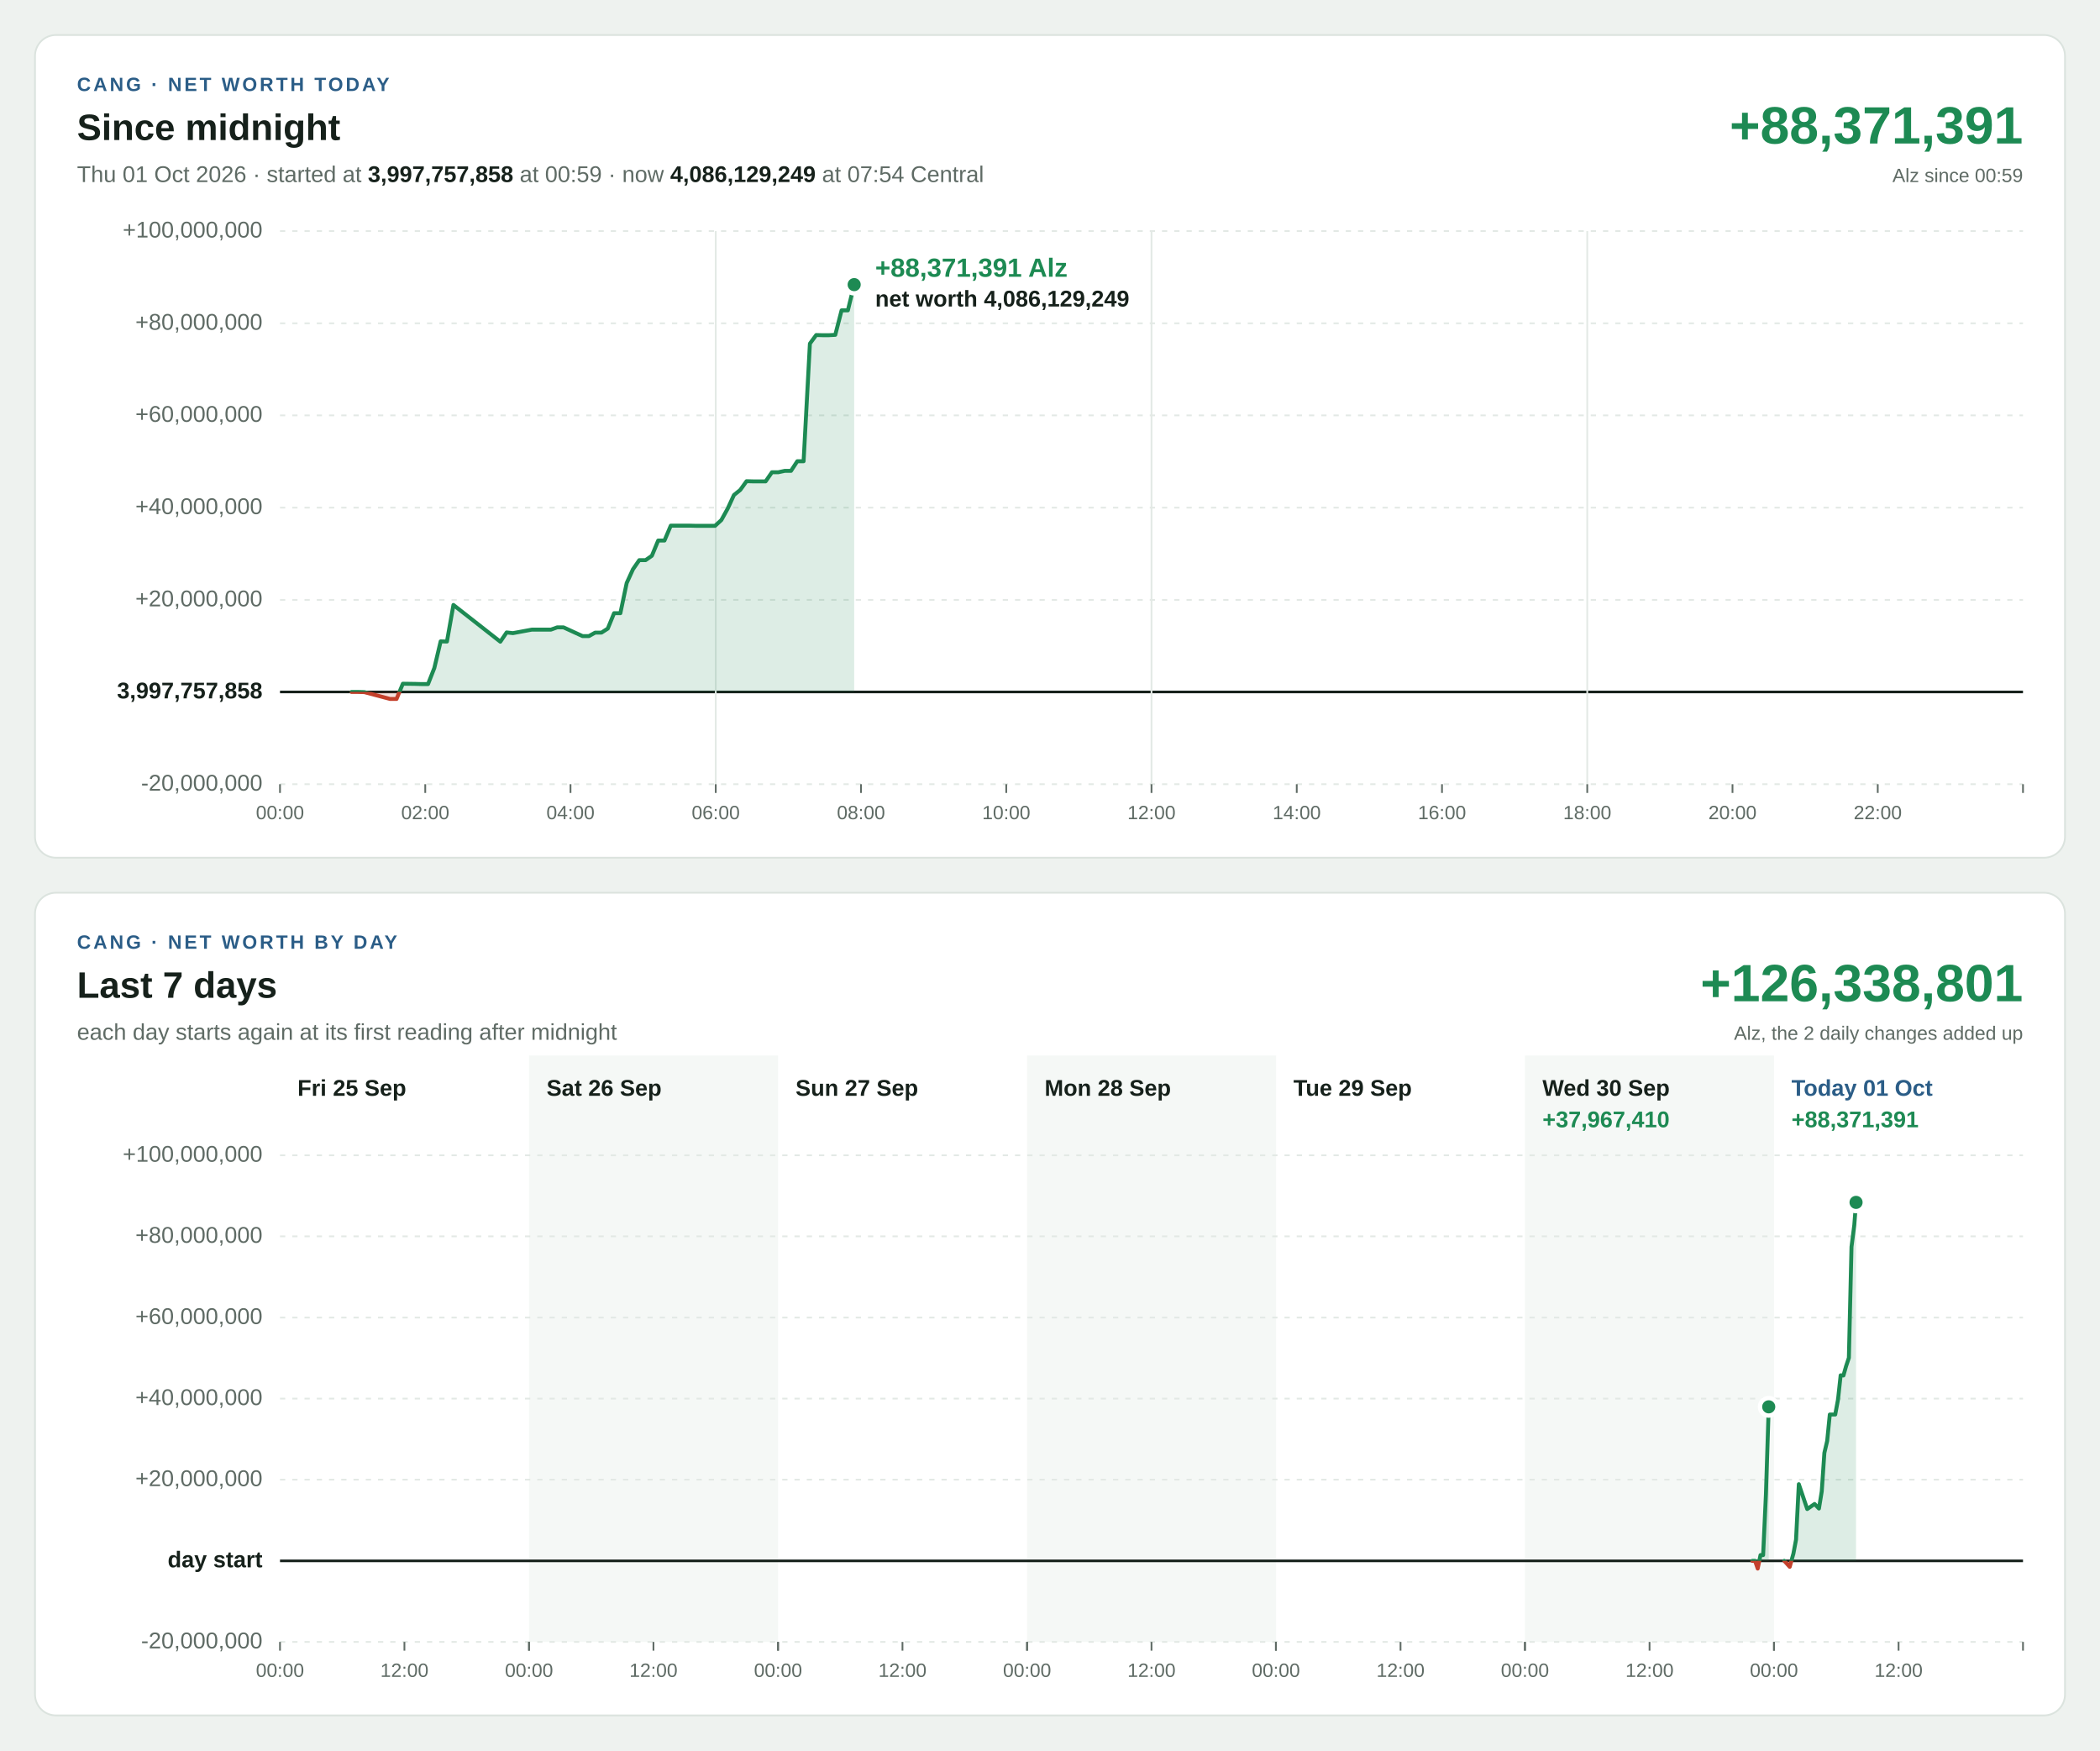
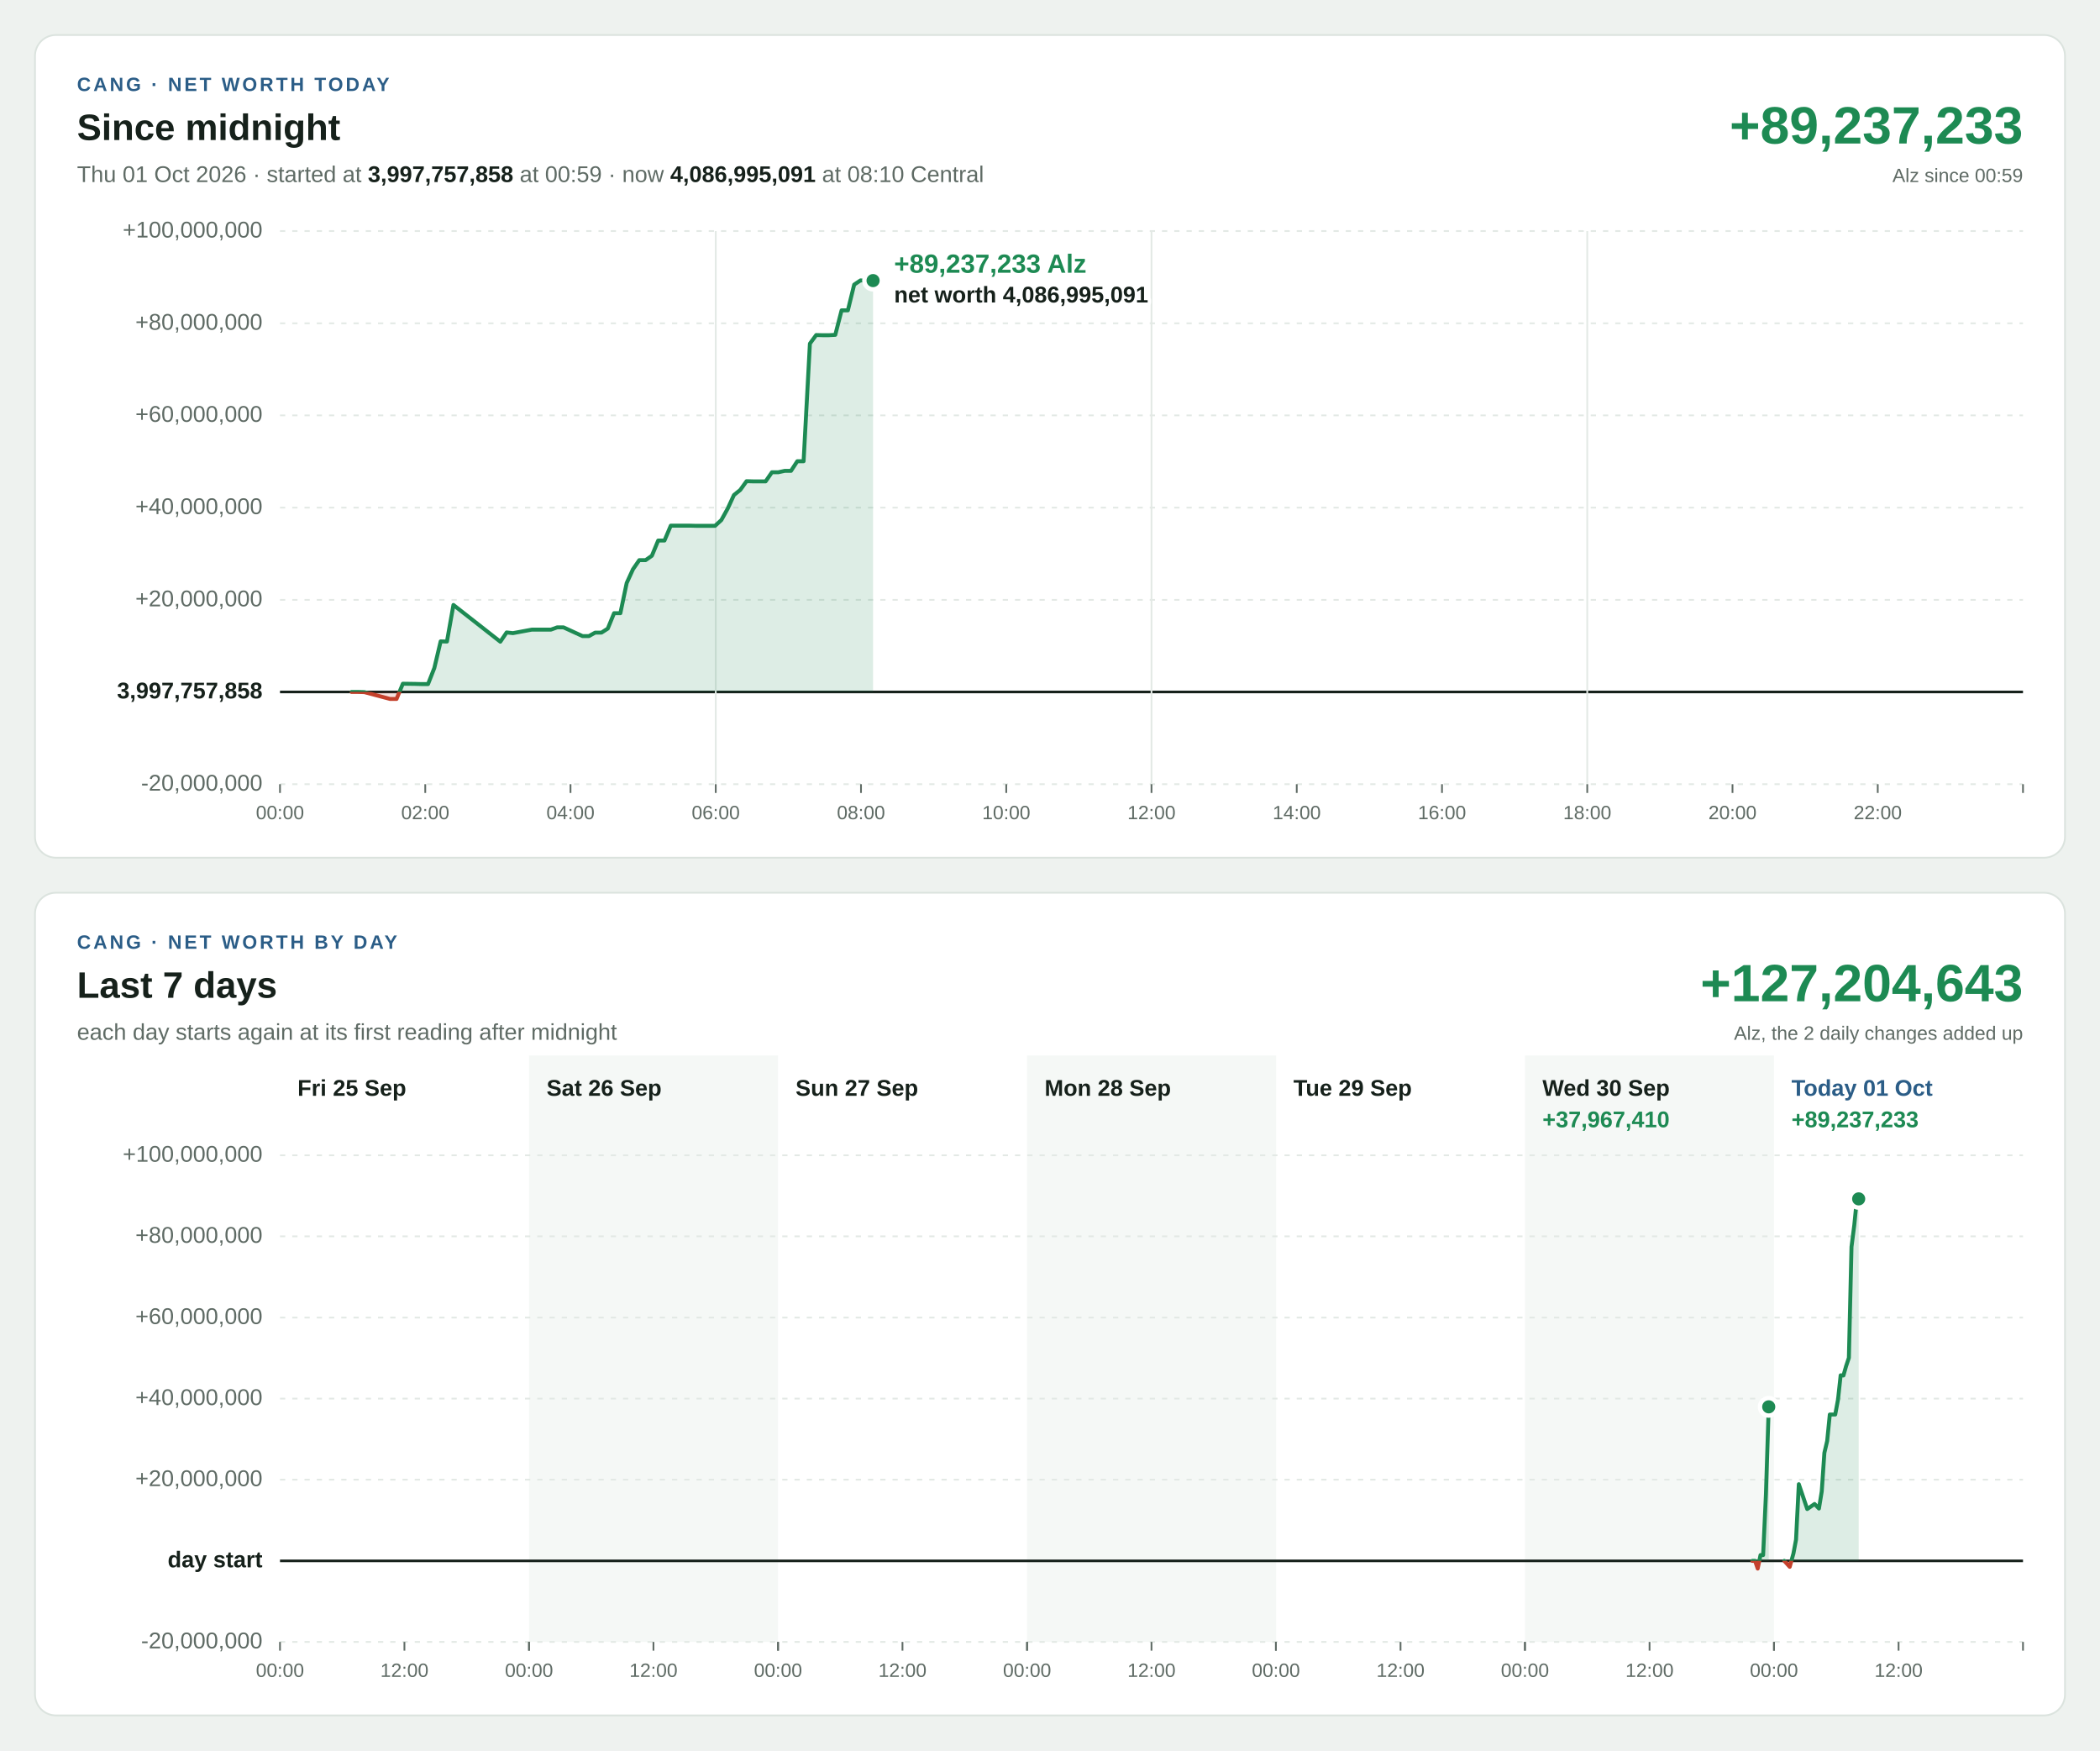
<svg xmlns="http://www.w3.org/2000/svg" width="1200" height="1000" viewBox="0 0 1200 1000" font-family="Segoe UI, Helvetica Neue, Arial, sans-serif" font-size="13" style="font-variant-numeric: tabular-nums">
  <rect width="1200" height="1000" fill="#eef2ef" />
  <g transform="translate(20,20)">
    <rect width="1160" height="470" rx="12" fill="#ffffff" stroke="#dbe3de" />
    <text x="24" y="32" font-size="11" font-weight="700" letter-spacing="1.4" fill="#2b5d87">CANG · NET WORTH TODAY</text>
    <text x="24" y="60" font-size="21" font-weight="700" fill="#16211b">Since midnight</text>
-     <text x="24" y="84" fill="#5f6b65">Thu 01 Oct 2026 · started at <tspan font-weight="700" fill="#16211b">3,997,757,858</tspan> at 00:59 · now <tspan font-weight="700" fill="#16211b">4,086,129,249</tspan> at 07:54 Central</text>
-     <text x="1136" y="62" font-size="30" font-weight="700" text-anchor="end" fill="#1d8a53">+88,371,391</text>
+     <text x="24" y="84" fill="#5f6b65">Thu 01 Oct 2026 · started at <tspan font-weight="700" fill="#16211b">3,997,757,858</tspan> at 00:59 · now <tspan font-weight="700" fill="#16211b">4,086,995,091</tspan> at 08:10 Central</text>
+     <text x="1136" y="62" font-size="30" font-weight="700" text-anchor="end" fill="#1d8a53">+89,237,233</text>
    <text x="1136" y="84" font-size="11" text-anchor="end" fill="#5f6b65">Alz since 00:59</text>
    <line x1="140" x2="1136" y1="428.0" y2="428.0" stroke="#e3e9e5" stroke-width="1" stroke-dasharray="3 4" />
    <text x="130" y="428.0" text-anchor="end" dominant-baseline="middle" font-weight="400" fill="#5f6b65">-20,000,000</text>
    <line x1="140" x2="1136" y1="375.3" y2="375.3" stroke="#16211b" stroke-width="1.5" />
    <text x="130" y="375.3" text-anchor="end" dominant-baseline="middle" font-weight="700" fill="#16211b">3,997,757,858</text>
    <line x1="140" x2="1136" y1="322.7" y2="322.7" stroke="#e3e9e5" stroke-width="1" stroke-dasharray="3 4" />
    <text x="130" y="322.7" text-anchor="end" dominant-baseline="middle" font-weight="400" fill="#5f6b65">+20,000,000</text>
    <line x1="140" x2="1136" y1="270.0" y2="270.0" stroke="#e3e9e5" stroke-width="1" stroke-dasharray="3 4" />
    <text x="130" y="270.0" text-anchor="end" dominant-baseline="middle" font-weight="400" fill="#5f6b65">+40,000,000</text>
    <line x1="140" x2="1136" y1="217.3" y2="217.3" stroke="#e3e9e5" stroke-width="1" stroke-dasharray="3 4" />
    <text x="130" y="217.3" text-anchor="end" dominant-baseline="middle" font-weight="400" fill="#5f6b65">+60,000,000</text>
    <line x1="140" x2="1136" y1="164.7" y2="164.7" stroke="#e3e9e5" stroke-width="1" stroke-dasharray="3 4" />
    <text x="130" y="164.7" text-anchor="end" dominant-baseline="middle" font-weight="400" fill="#5f6b65">+80,000,000</text>
    <line x1="140" x2="1136" y1="112.0" y2="112.0" stroke="#e3e9e5" stroke-width="1" stroke-dasharray="3 4" />
    <text x="130" y="112.0" text-anchor="end" dominant-baseline="middle" font-weight="400" fill="#5f6b65">+100,000,000</text>
    <line x1="140.0" x2="140.0" y1="428" y2="433" stroke="#5f6b65" stroke-width="1" />
    <text x="140.0" y="448" font-size="11" text-anchor="middle" fill="#5f6b65">00:00</text>
    <line x1="223.0" x2="223.0" y1="428" y2="433" stroke="#5f6b65" stroke-width="1" />
    <text x="223.0" y="448" font-size="11" text-anchor="middle" fill="#5f6b65">02:00</text>
    <line x1="306.0" x2="306.0" y1="428" y2="433" stroke="#5f6b65" stroke-width="1" />
    <text x="306.0" y="448" font-size="11" text-anchor="middle" fill="#5f6b65">04:00</text>
    <line x1="389.0" x2="389.0" y1="112" y2="428" stroke="#e3e9e5" stroke-width="1" />
    <line x1="389.0" x2="389.0" y1="428" y2="433" stroke="#5f6b65" stroke-width="1" />
    <text x="389.0" y="448" font-size="11" text-anchor="middle" fill="#5f6b65">06:00</text>
    <line x1="472.0" x2="472.0" y1="428" y2="433" stroke="#5f6b65" stroke-width="1" />
    <text x="472.0" y="448" font-size="11" text-anchor="middle" fill="#5f6b65">08:00</text>
    <line x1="555.0" x2="555.0" y1="428" y2="433" stroke="#5f6b65" stroke-width="1" />
    <text x="555.0" y="448" font-size="11" text-anchor="middle" fill="#5f6b65">10:00</text>
    <line x1="638.0" x2="638.0" y1="112" y2="428" stroke="#e3e9e5" stroke-width="1" />
    <line x1="638.0" x2="638.0" y1="428" y2="433" stroke="#5f6b65" stroke-width="1" />
    <text x="638.0" y="448" font-size="11" text-anchor="middle" fill="#5f6b65">12:00</text>
    <line x1="721.0" x2="721.0" y1="428" y2="433" stroke="#5f6b65" stroke-width="1" />
    <text x="721.0" y="448" font-size="11" text-anchor="middle" fill="#5f6b65">14:00</text>
    <line x1="804.0" x2="804.0" y1="428" y2="433" stroke="#5f6b65" stroke-width="1" />
    <text x="804.0" y="448" font-size="11" text-anchor="middle" fill="#5f6b65">16:00</text>
    <line x1="887.0" x2="887.0" y1="112" y2="428" stroke="#e3e9e5" stroke-width="1" />
    <line x1="887.0" x2="887.0" y1="428" y2="433" stroke="#5f6b65" stroke-width="1" />
    <text x="887.0" y="448" font-size="11" text-anchor="middle" fill="#5f6b65">18:00</text>
    <line x1="970.0" x2="970.0" y1="428" y2="433" stroke="#5f6b65" stroke-width="1" />
    <text x="970.0" y="448" font-size="11" text-anchor="middle" fill="#5f6b65">20:00</text>
    <line x1="1053.0" x2="1053.0" y1="428" y2="433" stroke="#5f6b65" stroke-width="1" />
    <text x="1053.0" y="448" font-size="11" text-anchor="middle" fill="#5f6b65">22:00</text>
    <line x1="1136.0" x2="1136.0" y1="428" y2="433" stroke="#5f6b65" stroke-width="1" />
    <defs>
-       <path id="shape-today" d="M180.9 375.3L180.9 375.3L184.6 375.3L188.2 375.4L202.9 379.3L206.6 379.3L210.2 370.6L217.3 370.7L220.9 370.8L224.6 370.8L228.2 361.6L231.8 346.4L235.4 346.5L239.1 325.6L265.9 346.6L269.5 341.3L273.1 341.7L283.9 339.7L287.5 339.7L291.2 339.7L294.8 339.7L298.4 338.4L302.0 338.4L312.9 343.4L316.5 343.4L320.1 341.4L323.7 341.4L327.3 339.1L330.9 330.3L334.5 330.3L338.1 313.1L341.7 305.2L345.3 300.0L348.9 300.0L352.5 297.5L356.1 288.8L359.7 288.8L363.3 280.3L367.0 280.3L370.5 280.3L374.1 280.3L377.8 280.4L381.4 280.4L385.0 280.4L388.6 280.4L392.2 277.1L395.8 270.6L399.4 262.8L403.0 259.9L406.6 254.9L410.3 255.0L413.9 255.0L417.5 255.0L421.1 249.8L424.7 249.8L428.4 249.0L432.0 249.0L435.6 243.5L439.2 243.5L442.8 176.3L446.4 171.4L450.0 171.5L453.6 171.5L457.3 171.3L460.9 157.3L464.5 157.3L468.1 142.6L468.1 375.3Z" />
-       <path id="line-today" d="M180.9 375.3L184.6 375.3L188.2 375.4L202.9 379.3L206.6 379.3L210.2 370.6L217.3 370.7L220.9 370.8L224.6 370.8L228.2 361.6L231.8 346.4L235.4 346.5L239.1 325.6L265.9 346.6L269.5 341.3L273.1 341.7L283.9 339.7L287.5 339.7L291.2 339.7L294.8 339.7L298.4 338.4L302.0 338.4L312.9 343.4L316.5 343.4L320.1 341.4L323.7 341.4L327.3 339.1L330.9 330.3L334.5 330.3L338.1 313.1L341.7 305.2L345.3 300.0L348.9 300.0L352.5 297.5L356.1 288.8L359.7 288.8L363.3 280.3L367.0 280.3L370.5 280.3L374.1 280.3L377.8 280.4L381.4 280.4L385.0 280.4L388.6 280.4L392.2 277.1L395.8 270.6L399.4 262.8L403.0 259.9L406.6 254.9L410.3 255.0L413.9 255.0L417.5 255.0L421.1 249.8L424.7 249.8L428.4 249.0L432.0 249.0L435.6 243.5L439.2 243.5L442.8 176.3L446.4 171.4L450.0 171.5L453.6 171.5L457.3 171.3L460.9 157.3L464.5 157.3L468.1 142.6" />
+       <path id="shape-today" d="M180.9 375.3L180.9 375.3L184.6 375.3L188.2 375.4L202.9 379.3L206.6 379.3L210.2 370.6L217.3 370.7L220.9 370.8L224.6 370.8L228.2 361.6L231.8 346.4L235.4 346.5L239.1 325.6L265.9 346.6L269.5 341.3L273.1 341.7L283.9 339.7L287.5 339.7L291.2 339.7L294.8 339.7L298.4 338.4L302.0 338.4L312.9 343.4L316.5 343.4L320.1 341.4L323.7 341.4L327.3 339.1L330.9 330.3L334.5 330.3L338.1 313.1L341.7 305.2L345.3 300.0L348.9 300.0L352.5 297.5L356.1 288.8L359.7 288.8L363.3 280.3L367.0 280.3L370.5 280.3L374.1 280.3L377.8 280.4L381.4 280.4L385.0 280.4L388.6 280.4L392.2 277.1L395.8 270.6L399.4 262.8L403.0 259.9L406.6 254.9L410.3 255.0L413.9 255.0L417.5 255.0L421.1 249.8L424.7 249.8L428.4 249.0L432.0 249.0L435.6 243.5L439.2 243.5L442.8 176.3L446.4 171.4L450.0 171.5L453.6 171.5L457.3 171.3L460.9 157.3L464.5 157.3L468.1 142.6L471.7 140.2L475.3 140.3L478.9 140.3L478.9 375.3Z" />
+       <path id="line-today" d="M180.9 375.3L184.6 375.3L188.2 375.4L202.9 379.3L206.6 379.3L210.2 370.6L217.3 370.7L220.9 370.8L224.6 370.8L228.2 361.6L231.8 346.4L235.4 346.5L239.1 325.6L265.9 346.6L269.5 341.3L273.1 341.7L283.9 339.7L287.5 339.7L291.2 339.7L294.8 339.7L298.4 338.4L302.0 338.4L312.9 343.4L316.5 343.4L320.1 341.4L323.7 341.4L327.3 339.1L330.9 330.3L334.5 330.3L338.1 313.1L341.7 305.2L345.3 300.0L348.9 300.0L352.5 297.5L356.1 288.8L359.7 288.8L363.3 280.3L367.0 280.3L370.5 280.3L374.1 280.3L377.8 280.4L381.4 280.4L385.0 280.4L388.6 280.4L392.2 277.1L395.8 270.6L399.4 262.8L403.0 259.9L406.6 254.9L410.3 255.0L413.9 255.0L417.5 255.0L421.1 249.8L424.7 249.8L428.4 249.0L432.0 249.0L435.6 243.5L439.2 243.5L442.8 176.3L446.4 171.4L450.0 171.5L453.6 171.5L457.3 171.3L460.9 157.3L464.5 157.3L468.1 142.6L471.7 140.2L475.3 140.3L478.9 140.3" />
      <clipPath id="up-today">
        <rect x="140" y="112" width="996" height="263.3" />
      </clipPath>
      <clipPath id="down-today">
        <rect x="140" y="375.3" width="996" height="52.7" />
      </clipPath>
    </defs>
    <use href="#shape-today" fill="#1d8a53" fill-opacity="0.15" clip-path="url(#up-today)" />
    <use href="#line-today" fill="none" stroke="#1d8a53" stroke-width="2.25" stroke-linejoin="round" stroke-linecap="round" clip-path="url(#up-today)" />
    <use href="#shape-today" fill="#c4402b" fill-opacity="0.15" clip-path="url(#down-today)" />
    <use href="#line-today" fill="none" stroke="#c4402b" stroke-width="2.25" stroke-linejoin="round" stroke-linecap="round" clip-path="url(#down-today)" />
-     <circle cx="468.1" cy="142.6" r="5" fill="#1d8a53" stroke="#ffffff" stroke-width="2.5" />
-     <text x="480.1" y="138.1" text-anchor="start" font-size="15" font-weight="700" fill="#1d8a53" stroke="#ffffff" stroke-width="4" stroke-linejoin="round" paint-order="stroke">+88,371,391 Alz</text>
-     <text x="480.1" y="155.1" text-anchor="start" font-size="13" font-weight="600" fill="#16211b" stroke="#ffffff" stroke-width="4" stroke-linejoin="round" paint-order="stroke">net worth 4,086,129,249</text>
+     <circle cx="478.9" cy="140.3" r="5" fill="#1d8a53" stroke="#ffffff" stroke-width="2.5" />
+     <text x="490.9" y="135.8" text-anchor="start" font-size="15" font-weight="700" fill="#1d8a53" stroke="#ffffff" stroke-width="4" stroke-linejoin="round" paint-order="stroke">+89,237,233 Alz</text>
+     <text x="490.9" y="152.8" text-anchor="start" font-size="13" font-weight="600" fill="#16211b" stroke="#ffffff" stroke-width="4" stroke-linejoin="round" paint-order="stroke">net worth 4,086,995,091</text>
  </g>
  <g transform="translate(20,510)">
    <rect width="1160" height="470" rx="12" fill="#ffffff" stroke="#dbe3de" />
    <text x="24" y="32" font-size="11" font-weight="700" letter-spacing="1.4" fill="#2b5d87">CANG · NET WORTH BY DAY</text>
    <text x="24" y="60" font-size="21" font-weight="700" fill="#16211b">Last 7 days</text>
    <text x="24" y="84" fill="#5f6b65">each day starts again at its first reading after midnight</text>
-     <text x="1136" y="62" font-size="30" font-weight="700" text-anchor="end" fill="#1d8a53">+126,338,801</text>
+     <text x="1136" y="62" font-size="30" font-weight="700" text-anchor="end" fill="#1d8a53">+127,204,643</text>
    <text x="1136" y="84" font-size="11" text-anchor="end" fill="#5f6b65">Alz, the 2 daily changes added up</text>
    <rect x="282.3" y="93" width="142.3" height="335" fill="#f5f8f6" />
    <rect x="566.9" y="93" width="142.3" height="335" fill="#f5f8f6" />
    <rect x="851.4" y="93" width="142.3" height="335" fill="#f5f8f6" />
    <line x1="140" x2="1136" y1="428.0" y2="428.0" stroke="#e3e9e5" stroke-width="1" stroke-dasharray="3 4" />
    <text x="130" y="428.0" text-anchor="end" dominant-baseline="middle" font-weight="400" fill="#5f6b65">-20,000,000</text>
    <line x1="140" x2="1136" y1="381.7" y2="381.7" stroke="#16211b" stroke-width="1.5" />
    <text x="130" y="381.7" text-anchor="end" dominant-baseline="middle" font-weight="700" fill="#16211b">day start</text>
    <line x1="140" x2="1136" y1="335.3" y2="335.3" stroke="#e3e9e5" stroke-width="1" stroke-dasharray="3 4" />
    <text x="130" y="335.3" text-anchor="end" dominant-baseline="middle" font-weight="400" fill="#5f6b65">+20,000,000</text>
    <line x1="140" x2="1136" y1="289.0" y2="289.0" stroke="#e3e9e5" stroke-width="1" stroke-dasharray="3 4" />
    <text x="130" y="289.0" text-anchor="end" dominant-baseline="middle" font-weight="400" fill="#5f6b65">+40,000,000</text>
    <line x1="140" x2="1136" y1="242.7" y2="242.7" stroke="#e3e9e5" stroke-width="1" stroke-dasharray="3 4" />
    <text x="130" y="242.7" text-anchor="end" dominant-baseline="middle" font-weight="400" fill="#5f6b65">+60,000,000</text>
    <line x1="140" x2="1136" y1="196.3" y2="196.3" stroke="#e3e9e5" stroke-width="1" stroke-dasharray="3 4" />
    <text x="130" y="196.3" text-anchor="end" dominant-baseline="middle" font-weight="400" fill="#5f6b65">+80,000,000</text>
    <line x1="140" x2="1136" y1="150.0" y2="150.0" stroke="#e3e9e5" stroke-width="1" stroke-dasharray="3 4" />
    <text x="130" y="150.0" text-anchor="end" dominant-baseline="middle" font-weight="400" fill="#5f6b65">+100,000,000</text>
    <text x="150.0" y="116" font-weight="700" fill="#16211b">Fri 25 Sep</text>
    <line x1="140.0" x2="140.0" y1="428" y2="433" stroke="#5f6b65" stroke-width="1" />
    <text x="140.0" y="448" font-size="11" text-anchor="middle" fill="#5f6b65">00:00</text>
    <line x1="211.1" x2="211.1" y1="428" y2="433" stroke="#5f6b65" stroke-width="1" />
    <text x="211.1" y="448" font-size="11" text-anchor="middle" fill="#5f6b65">12:00</text>
    <line x1="282.3" x2="282.3" y1="428" y2="433" stroke="#5f6b65" stroke-width="1" />
    <text x="292.3" y="116" font-weight="700" fill="#16211b">Sat 26 Sep</text>
    <line x1="282.3" x2="282.3" y1="428" y2="433" stroke="#5f6b65" stroke-width="1" />
    <text x="282.3" y="448" font-size="11" text-anchor="middle" fill="#5f6b65">00:00</text>
    <line x1="353.4" x2="353.4" y1="428" y2="433" stroke="#5f6b65" stroke-width="1" />
    <text x="353.4" y="448" font-size="11" text-anchor="middle" fill="#5f6b65">12:00</text>
    <line x1="424.6" x2="424.6" y1="428" y2="433" stroke="#5f6b65" stroke-width="1" />
    <text x="434.6" y="116" font-weight="700" fill="#16211b">Sun 27 Sep</text>
    <line x1="424.6" x2="424.6" y1="428" y2="433" stroke="#5f6b65" stroke-width="1" />
    <text x="424.6" y="448" font-size="11" text-anchor="middle" fill="#5f6b65">00:00</text>
    <line x1="495.7" x2="495.7" y1="428" y2="433" stroke="#5f6b65" stroke-width="1" />
    <text x="495.7" y="448" font-size="11" text-anchor="middle" fill="#5f6b65">12:00</text>
    <line x1="566.9" x2="566.9" y1="428" y2="433" stroke="#5f6b65" stroke-width="1" />
    <text x="576.9" y="116" font-weight="700" fill="#16211b">Mon 28 Sep</text>
    <line x1="566.9" x2="566.9" y1="428" y2="433" stroke="#5f6b65" stroke-width="1" />
    <text x="566.9" y="448" font-size="11" text-anchor="middle" fill="#5f6b65">00:00</text>
    <line x1="638.0" x2="638.0" y1="428" y2="433" stroke="#5f6b65" stroke-width="1" />
    <text x="638.0" y="448" font-size="11" text-anchor="middle" fill="#5f6b65">12:00</text>
    <line x1="709.1" x2="709.1" y1="428" y2="433" stroke="#5f6b65" stroke-width="1" />
    <text x="719.1" y="116" font-weight="700" fill="#16211b">Tue 29 Sep</text>
    <line x1="709.1" x2="709.1" y1="428" y2="433" stroke="#5f6b65" stroke-width="1" />
    <text x="709.1" y="448" font-size="11" text-anchor="middle" fill="#5f6b65">00:00</text>
    <line x1="780.3" x2="780.3" y1="428" y2="433" stroke="#5f6b65" stroke-width="1" />
    <text x="780.3" y="448" font-size="11" text-anchor="middle" fill="#5f6b65">12:00</text>
    <line x1="851.4" x2="851.4" y1="428" y2="433" stroke="#5f6b65" stroke-width="1" />
    <text x="861.4" y="116" font-weight="700" fill="#16211b">Wed 30 Sep</text>
    <line x1="851.4" x2="851.4" y1="428" y2="433" stroke="#5f6b65" stroke-width="1" />
    <text x="851.4" y="448" font-size="11" text-anchor="middle" fill="#5f6b65">00:00</text>
    <line x1="922.6" x2="922.6" y1="428" y2="433" stroke="#5f6b65" stroke-width="1" />
    <text x="922.6" y="448" font-size="11" text-anchor="middle" fill="#5f6b65">12:00</text>
    <line x1="993.7" x2="993.7" y1="428" y2="433" stroke="#5f6b65" stroke-width="1" />
    <text x="861.4" y="134" font-weight="700" fill="#1d8a53">+37,967,410</text>
    <defs>
      <path id="shape-day5" d="M981.3 381.7L981.3 381.7L982.9 381.7L984.4 386.1L986.0 378.4L987.5 378.4L989.1 343.7L990.7 293.7L990.7 381.7Z" />
      <path id="line-day5" d="M981.3 381.7L982.9 381.7L984.4 386.1L986.0 378.4L987.5 378.4L989.1 343.7L990.7 293.7" />
      <clipPath id="up-day5">
        <rect x="140" y="150" width="996" height="231.7" />
      </clipPath>
      <clipPath id="down-day5">
        <rect x="140" y="381.7" width="996" height="46.3" />
      </clipPath>
    </defs>
    <use href="#shape-day5" fill="#1d8a53" fill-opacity="0.15" clip-path="url(#up-day5)" />
    <use href="#line-day5" fill="none" stroke="#1d8a53" stroke-width="2.25" stroke-linejoin="round" stroke-linecap="round" clip-path="url(#up-day5)" />
    <use href="#shape-day5" fill="#c4402b" fill-opacity="0.15" clip-path="url(#down-day5)" />
    <use href="#line-day5" fill="none" stroke="#c4402b" stroke-width="2.25" stroke-linejoin="round" stroke-linecap="round" clip-path="url(#down-day5)" />
    <circle cx="990.7" cy="293.7" r="5" fill="#1d8a53" stroke="#ffffff" stroke-width="2.5" />
    <text x="1003.7" y="116" font-weight="700" fill="#2b5d87">Today 01 Oct</text>
    <line x1="993.7" x2="993.7" y1="428" y2="433" stroke="#5f6b65" stroke-width="1" />
    <text x="993.7" y="448" font-size="11" text-anchor="middle" fill="#5f6b65">00:00</text>
    <line x1="1064.9" x2="1064.9" y1="428" y2="433" stroke="#5f6b65" stroke-width="1" />
    <text x="1064.9" y="448" font-size="11" text-anchor="middle" fill="#5f6b65">12:00</text>
    <line x1="1136.0" x2="1136.0" y1="428" y2="433" stroke="#5f6b65" stroke-width="1" />
-     <text x="1003.7" y="134" font-weight="700" fill="#1d8a53">+88,371,391</text>
+     <text x="1003.7" y="134" font-weight="700" fill="#1d8a53">+89,237,233</text>
    <defs>
-       <path id="shape-day6" d="M999.6 381.7L999.6 381.7L1002.7 385.1L1004.8 377.6L1006.3 369.6L1007.9 337.9L1012.7 352.1L1015.3 350.3L1016.9 349.2L1019.4 351.8L1021.0 342.0L1022.5 320.0L1024.1 313.2L1025.6 298.1L1027.2 298.1L1028.7 298.1L1030.3 289.5L1031.8 275.7L1033.4 275.8L1034.9 270.5L1036.5 265.7L1038.0 202.3L1039.6 189.8L1040.6 176.9L1040.6 381.7Z" />
-       <path id="line-day6" d="M999.6 381.7L1002.7 385.1L1004.8 377.6L1006.3 369.6L1007.9 337.9L1012.7 352.1L1015.3 350.3L1016.9 349.2L1019.4 351.8L1021.0 342.0L1022.5 320.0L1024.1 313.2L1025.6 298.1L1027.2 298.1L1028.7 298.1L1030.3 289.5L1031.8 275.7L1033.4 275.8L1034.9 270.5L1036.5 265.7L1038.0 202.3L1039.6 189.8L1040.6 176.9" />
+       <path id="shape-day6" d="M999.6 381.7L999.6 381.7L1002.7 385.1L1004.8 377.6L1006.3 369.6L1007.9 337.9L1012.7 352.1L1015.3 350.3L1016.9 349.2L1019.4 351.8L1021.0 342.0L1022.5 320.0L1024.1 313.2L1025.6 298.1L1027.2 298.1L1028.7 298.1L1030.3 289.5L1031.8 275.7L1033.4 275.8L1034.9 270.5L1036.5 265.7L1038.0 202.3L1039.6 189.8L1041.1 174.8L1042.1 174.9L1042.1 381.7Z" />
+       <path id="line-day6" d="M999.6 381.7L1002.7 385.1L1004.8 377.6L1006.3 369.6L1007.9 337.9L1012.7 352.1L1015.3 350.3L1016.9 349.2L1019.4 351.8L1021.0 342.0L1022.5 320.0L1024.1 313.2L1025.6 298.1L1027.2 298.1L1028.7 298.1L1030.3 289.5L1031.8 275.7L1033.4 275.8L1034.9 270.5L1036.5 265.7L1038.0 202.3L1039.6 189.8L1041.1 174.8L1042.1 174.9" />
      <clipPath id="up-day6">
        <rect x="140" y="150" width="996" height="231.7" />
      </clipPath>
      <clipPath id="down-day6">
        <rect x="140" y="381.7" width="996" height="46.3" />
      </clipPath>
    </defs>
    <use href="#shape-day6" fill="#1d8a53" fill-opacity="0.15" clip-path="url(#up-day6)" />
    <use href="#line-day6" fill="none" stroke="#1d8a53" stroke-width="2.25" stroke-linejoin="round" stroke-linecap="round" clip-path="url(#up-day6)" />
    <use href="#shape-day6" fill="#c4402b" fill-opacity="0.15" clip-path="url(#down-day6)" />
    <use href="#line-day6" fill="none" stroke="#c4402b" stroke-width="2.25" stroke-linejoin="round" stroke-linecap="round" clip-path="url(#down-day6)" />
-     <circle cx="1040.6" cy="176.9" r="5" fill="#1d8a53" stroke="#ffffff" stroke-width="2.5" />
+     <circle cx="1042.1" cy="174.9" r="5" fill="#1d8a53" stroke="#ffffff" stroke-width="2.5" />
  </g>
</svg>
